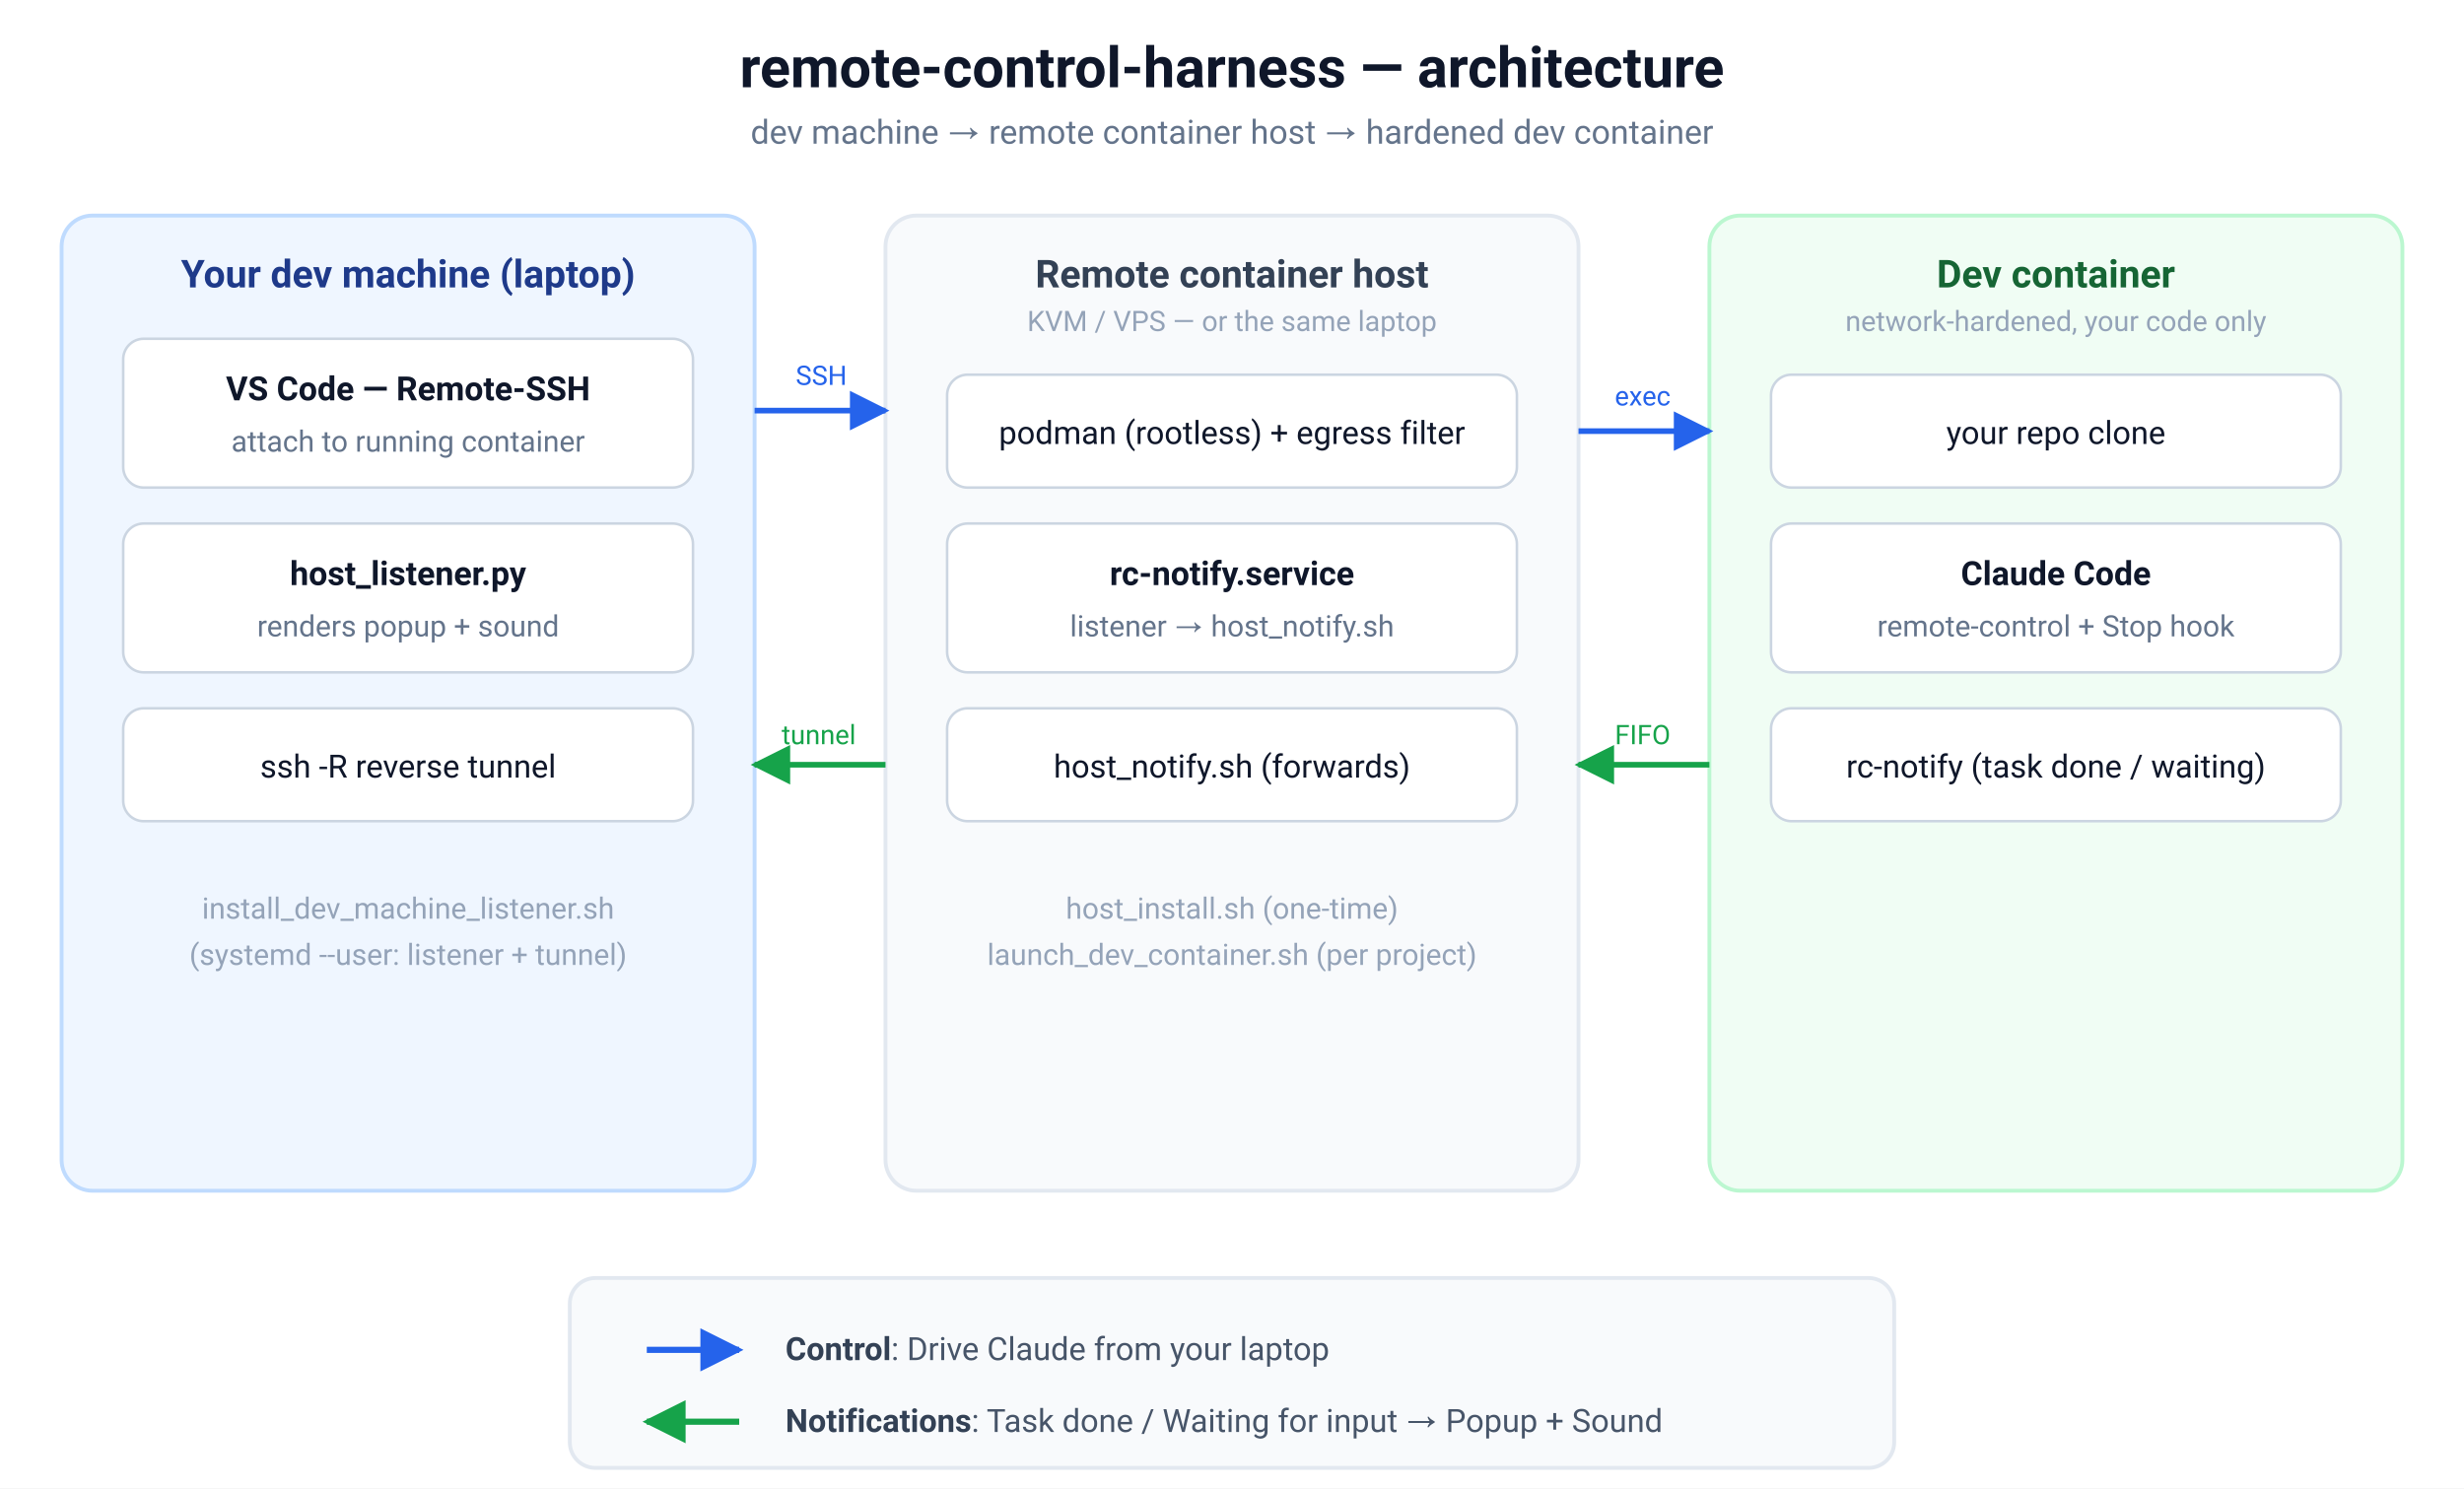
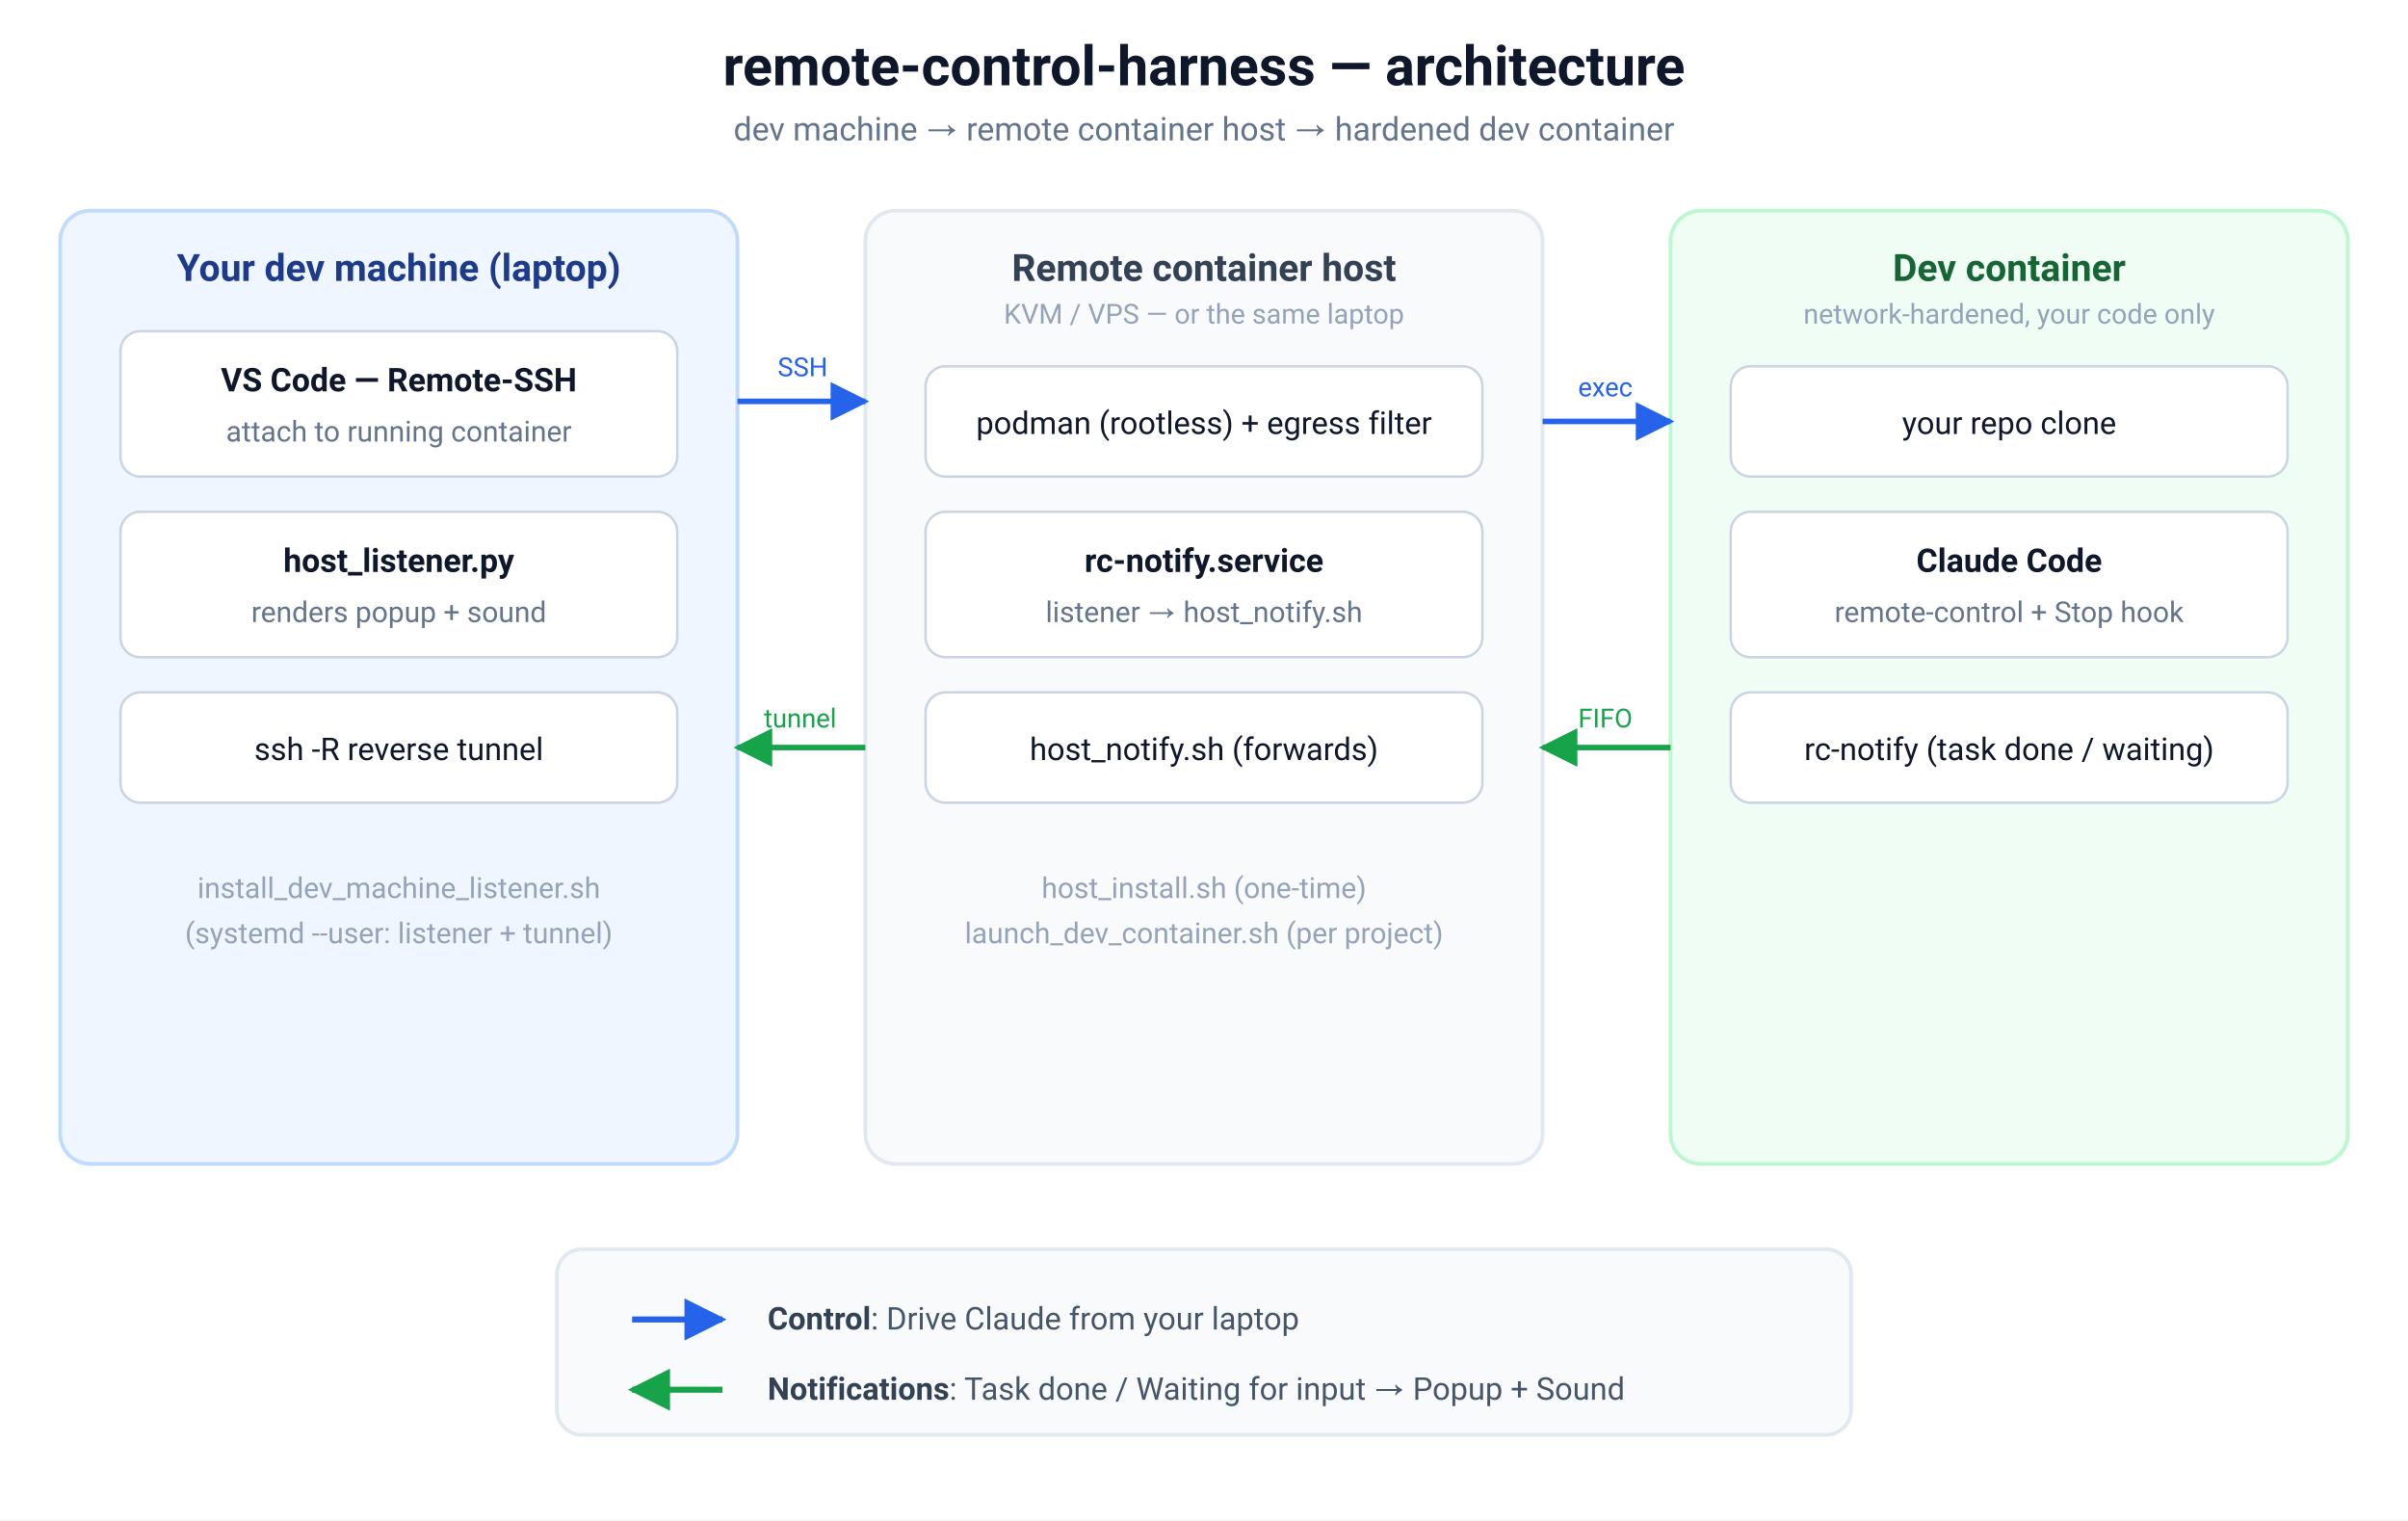
- <svg xmlns="http://www.w3.org/2000/svg" viewBox="0 0 960 580" font-family="-apple-system, Segoe UI, Roboto, Helvetica, Arial, sans-serif">
+ <svg xmlns="http://www.w3.org/2000/svg" viewBox="0 0 960 606" font-family="-apple-system, Segoe UI, Roboto, Helvetica, Arial, sans-serif">
  <defs>
    <marker id="arr" viewBox="0 0 10 10" refX="9" refY="5" markerWidth="7" markerHeight="7" orient="auto-start-reverse">
      <path d="M0,0 L10,5 L0,10 z" fill="#475569" />
    </marker>
    <marker id="arrBlue" viewBox="0 0 10 10" refX="9" refY="5" markerWidth="7" markerHeight="7" orient="auto-start-reverse">
      <path d="M0,0 L10,5 L0,10 z" fill="#2563eb" />
    </marker>
    <marker id="arrGreen" viewBox="0 0 10 10" refX="9" refY="5" markerWidth="7" markerHeight="7" orient="auto-start-reverse">
      <path d="M0,0 L10,5 L0,10 z" fill="#16a34a" />
    </marker>
  </defs>
-   <rect x="0" y="0" width="960" height="580" fill="#ffffff" />
+   <rect x="0" y="0" width="960" height="606" fill="#ffffff" />
  <text x="480" y="34" text-anchor="middle" font-size="22" font-weight="700" fill="#0f172a">remote-control-harness — architecture</text>
  <text x="480" y="56" text-anchor="middle" font-size="13" fill="#64748b">dev machine  →  remote container host  →  hardened dev container</text>
  <rect x="24" y="84" width="270" height="380" rx="12" fill="#eff6ff" stroke="#bfdbfe" stroke-width="1.5" />
  <text x="159" y="112" text-anchor="middle" font-size="15" font-weight="700" fill="#1e3a8a">Your dev machine (laptop)</text>
  <rect x="48" y="132" width="222" height="58" rx="8" fill="#ffffff" stroke="#cbd5e1" />
  <text x="159" y="156" text-anchor="middle" font-size="13" font-weight="600" fill="#0f172a">VS Code — Remote-SSH</text>
  <text x="159" y="176" text-anchor="middle" font-size="11.5" fill="#64748b">attach to running container</text>
  <rect x="48" y="204" width="222" height="58" rx="8" fill="#ffffff" stroke="#cbd5e1" />
  <text x="159" y="228" text-anchor="middle" font-size="13" font-weight="600" fill="#0f172a">host_listener.py</text>
  <text x="159" y="248" text-anchor="middle" font-size="11.5" fill="#64748b">renders popup + sound</text>
  <rect x="48" y="276" width="222" height="44" rx="8" fill="#ffffff" stroke="#cbd5e1" />
  <text x="159" y="303" text-anchor="middle" font-size="12.5" fill="#0f172a">ssh -R reverse tunnel</text>
  <text x="159" y="358" text-anchor="middle" font-size="11.5" fill="#94a3b8">install_dev_machine_listener.sh</text>
  <text x="159" y="376" text-anchor="middle" font-size="11.5" fill="#94a3b8">(systemd --user: listener + tunnel)</text>
  <rect x="345" y="84" width="270" height="380" rx="12" fill="#f8fafc" stroke="#e2e8f0" stroke-width="1.5" />
  <text x="480" y="112" text-anchor="middle" font-size="15" font-weight="700" fill="#334155">Remote container host</text>
  <text x="480" y="129" text-anchor="middle" font-size="11" fill="#94a3b8">KVM / VPS — or the same laptop</text>
  <rect x="369" y="146" width="222" height="44" rx="8" fill="#ffffff" stroke="#cbd5e1" />
  <text x="480" y="173" text-anchor="middle" font-size="12.5" fill="#0f172a">podman (rootless) + egress filter</text>
  <rect x="369" y="204" width="222" height="58" rx="8" fill="#ffffff" stroke="#cbd5e1" />
  <text x="480" y="228" text-anchor="middle" font-size="13" font-weight="600" fill="#0f172a">rc-notify.service</text>
  <text x="480" y="248" text-anchor="middle" font-size="11.5" fill="#64748b">listener → host_notify.sh</text>
  <rect x="369" y="276" width="222" height="44" rx="8" fill="#ffffff" stroke="#cbd5e1" />
  <text x="480" y="303" text-anchor="middle" font-size="12.5" fill="#0f172a">host_notify.sh (forwards)</text>
  <text x="480" y="358" text-anchor="middle" font-size="11.5" fill="#94a3b8">host_install.sh (one-time)</text>
  <text x="480" y="376" text-anchor="middle" font-size="11.5" fill="#94a3b8">launch_dev_container.sh (per project)</text>
  <rect x="666" y="84" width="270" height="380" rx="12" fill="#f0fdf4" stroke="#bbf7d0" stroke-width="1.5" />
  <text x="801" y="112" text-anchor="middle" font-size="15" font-weight="700" fill="#166534">Dev container</text>
  <text x="801" y="129" text-anchor="middle" font-size="11" fill="#94a3b8">network-hardened, your code only</text>
  <rect x="690" y="146" width="222" height="44" rx="8" fill="#ffffff" stroke="#cbd5e1" />
  <text x="801" y="173" text-anchor="middle" font-size="12.5" fill="#0f172a">your repo clone</text>
  <rect x="690" y="204" width="222" height="58" rx="8" fill="#ffffff" stroke="#cbd5e1" />
  <text x="801" y="228" text-anchor="middle" font-size="13" font-weight="600" fill="#0f172a">Claude Code</text>
  <text x="801" y="248" text-anchor="middle" font-size="11.5" fill="#64748b">remote-control + Stop hook</text>
  <rect x="690" y="276" width="222" height="44" rx="8" fill="#ffffff" stroke="#cbd5e1" />
  <text x="801" y="303" text-anchor="middle" font-size="12.5" fill="#0f172a">rc-notify (task done / waiting)</text>
  <line x1="294" y1="160" x2="345" y2="160" stroke="#2563eb" stroke-width="2.2" marker-end="url(#arrBlue)" />
  <line x1="615" y1="168" x2="666" y2="168" stroke="#2563eb" stroke-width="2.2" marker-end="url(#arrBlue)" />
  <text x="320" y="150" text-anchor="middle" font-size="10.5" fill="#2563eb">SSH</text>
  <text x="640" y="158" text-anchor="middle" font-size="10.5" fill="#2563eb">exec</text>
  <line x1="666" y1="298" x2="615" y2="298" stroke="#16a34a" stroke-width="2.2" marker-end="url(#arrGreen)" />
  <text x="640" y="290" text-anchor="middle" font-size="10.5" fill="#16a34a">FIFO</text>
  <line x1="345" y1="298" x2="294" y2="298" stroke="#16a34a" stroke-width="2.2" marker-end="url(#arrGreen)" />
  <text x="319" y="290" text-anchor="middle" font-size="10.5" fill="#16a34a">tunnel</text>
  <rect x="222" y="498" width="516" height="74" rx="10" fill="#f8fafc" stroke="#e2e8f0" stroke-width="1.5" />
  <line x1="252" y1="526" x2="288" y2="526" stroke="#2563eb" stroke-width="2.4" marker-end="url(#arrBlue)" />
  <text x="306" y="530" font-size="12.5" fill="#475569">
    <tspan font-weight="700" fill="#334155">Control</tspan>: Drive Claude from your laptop</text>
  <line x1="252" y1="554" x2="288" y2="554" stroke="#16a34a" stroke-width="2.4" marker-start="url(#arrGreen)" />
  <text x="306" y="558" font-size="12.5" fill="#475569">
    <tspan font-weight="700" fill="#334155">Notifications</tspan>: Task done / Waiting for input → Popup + Sound</text>
</svg>
